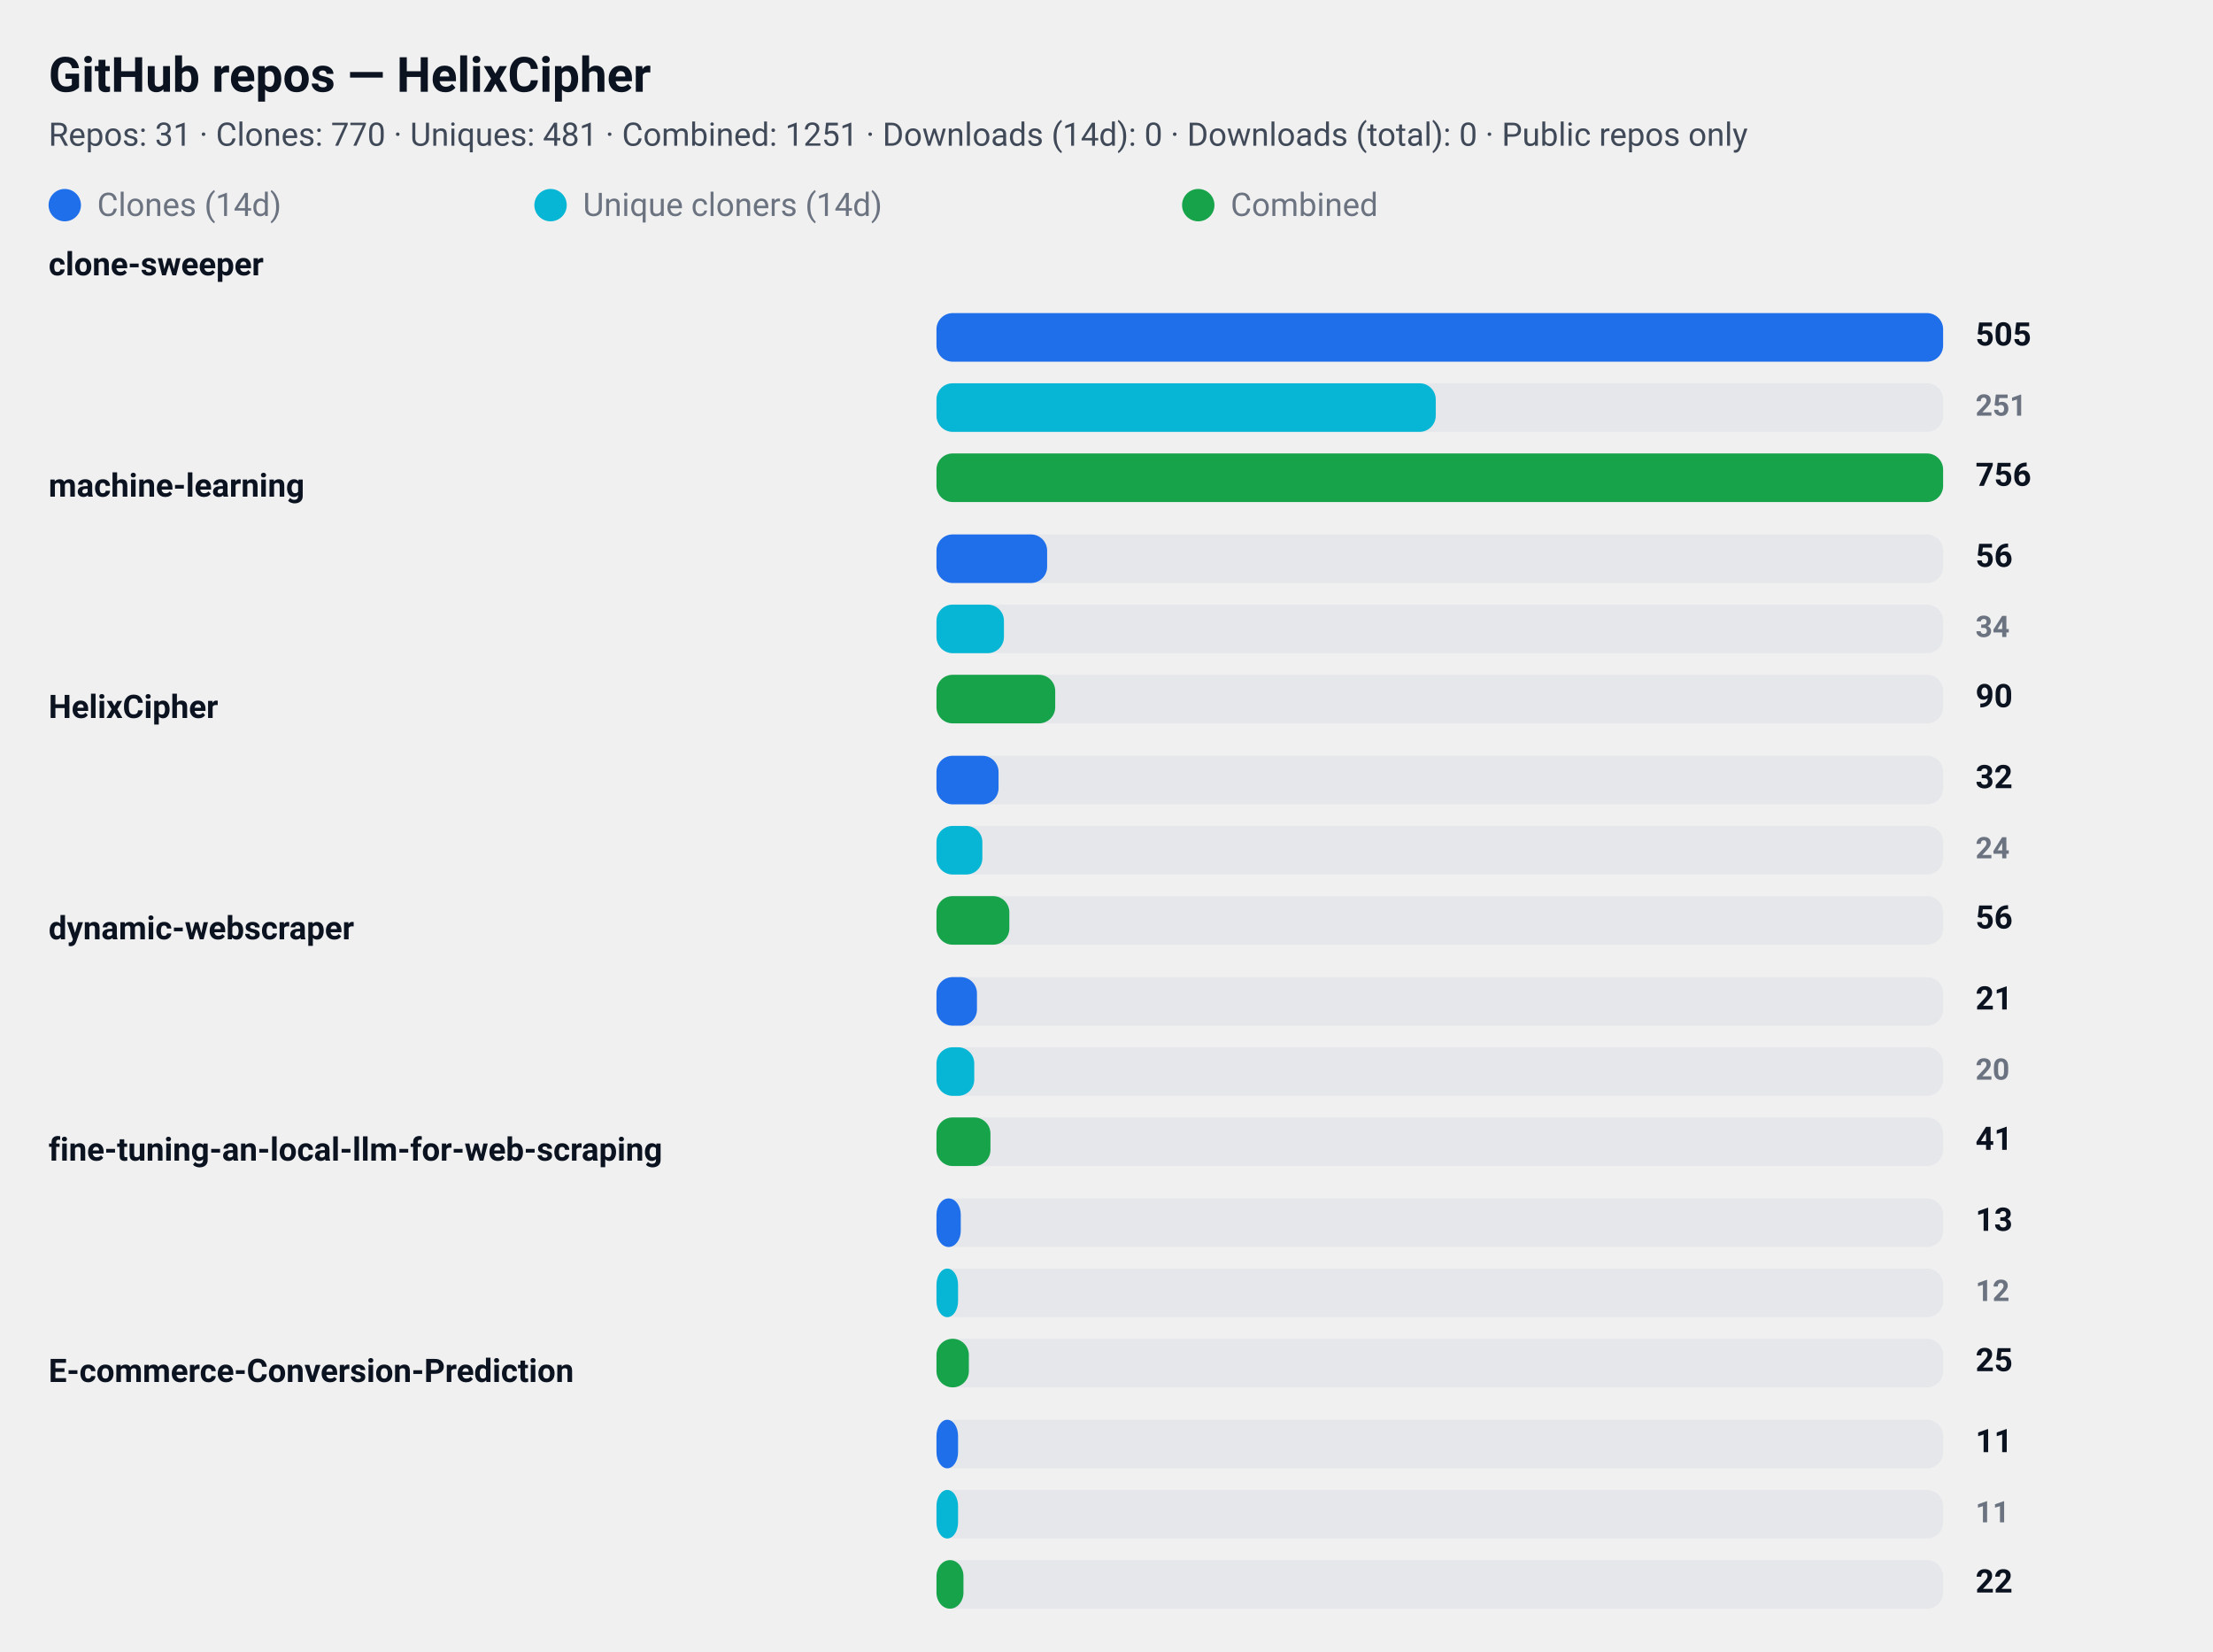
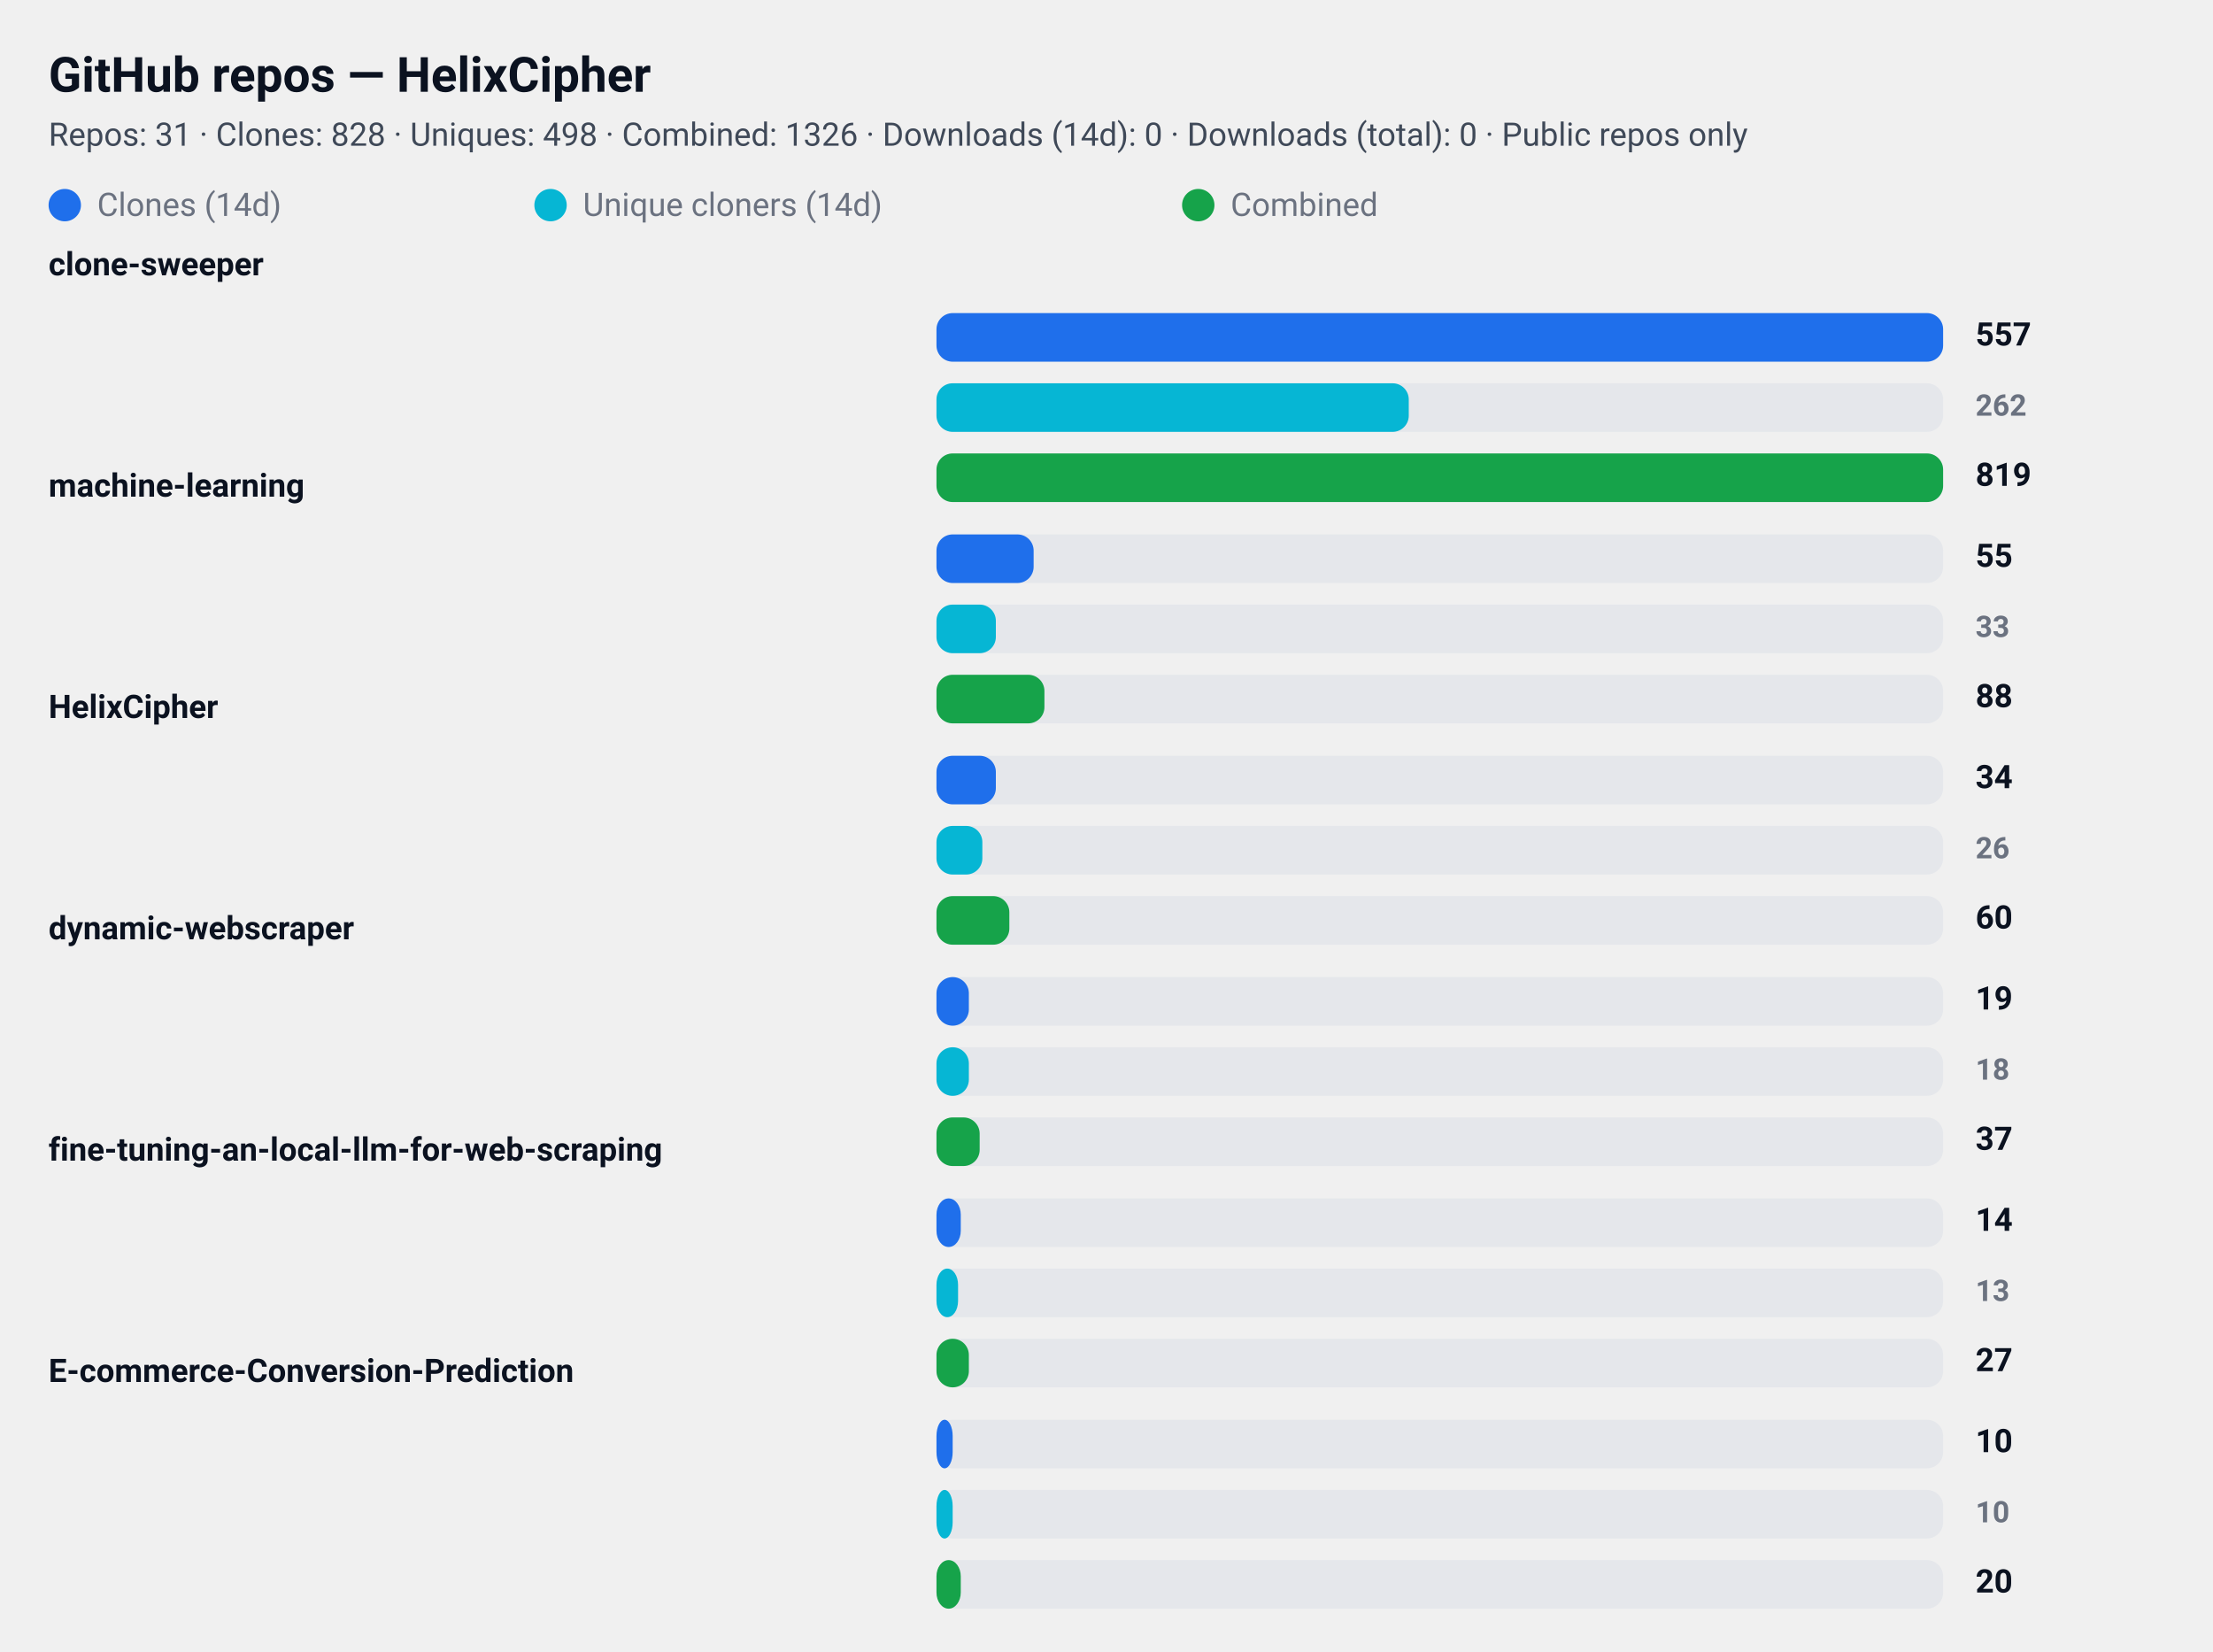
<svg xmlns="http://www.w3.org/2000/svg" width="820" height="612" viewBox="0 0 820 612" role="img" aria-label="GitHub repository clone statistics">
  <style>
  .card  { font-family: "Segoe UI", Roboto, "Helvetica Neue", Arial, sans-serif; }
  .title { font-weight: 700; font-size: 18px; fill: #0b1220; }
  .meta  { font-weight: 400; font-size: 12px; fill: #374151; opacity: 0.95; }
  .label { font-weight: 600; font-size: 12px; fill: #0b1220; }
  .count { font-weight: 700; font-size: 12px; fill: #0b1220; text-anchor: start; }
  .count-small { font-weight: 600; font-size: 11px; fill:#6b7280; text-anchor: start; }
  .muted { font-size:12px; fill:#6b7280; }

  .bar-clone { fill: #1f6feb; rx:6; }
  .bar-uniq  { fill: #06b6d4; rx:6; }
  .bar-comb  { fill: #16a34a; rx:6; }

  .bar-bg { fill: #e5e7eb; rx:6; }
  @media (prefers-color-scheme: dark) {
    .title, .meta, .label, .count, .count-small, .muted { fill: #ffffff; }
    .meta, .count-small { opacity: 0.9; }
  }
</style>
  <rect x="0" y="0" width="820" height="612" rx="12" fill="transparent" />
  <text x="18" y="34" class="title card">GitHub repos — HelixCipher</text>
-   <text x="18" y="54" class="meta card">Repos: 31 · Clones: 770 · Uniques: 481 · Combined: 1251 · Downloads (14d): 0 · Downloads (total): 0 · Public repos only</text>
+   <text x="18" y="54" class="meta card">Repos: 31 · Clones: 828 · Uniques: 498 · Combined: 1326 · Downloads (14d): 0 · Downloads (total): 0 · Public repos only</text>
  <g id="legend">
    <rect x="18" y="70" width="12" height="12" class="bar-clone" />
    <text x="36" y="80" class="muted card">Clones (14d)</text>
    <rect x="198" y="70" width="12" height="12" class="bar-uniq" />
    <text x="216" y="80" class="muted card">Unique cloners (14d)</text>
    <rect x="438" y="70" width="12" height="12" class="bar-comb" />
    <text x="456" y="80" class="muted card">Combined</text>
  </g>
  <text x="18" y="102" class="label card">clone-sweeper</text>
  <rect x="347" y="116" width="373" height="18" class="bar-bg" />
  <rect x="347" y="116" width="373" height="18" class="bar-clone" />
-   <text x="732" y="128" class="count card">505</text>
+   <text x="732" y="128" class="count card">557</text>
  <rect x="347" y="142" width="373" height="18" class="bar-bg" />
-   <rect x="347" y="142" width="185" height="18" class="bar-uniq" />
-   <text x="732" y="154" class="count-small card">251</text>
+   <rect x="347" y="142" width="175" height="18" class="bar-uniq" />
+   <text x="732" y="154" class="count-small card">262</text>
  <rect x="347" y="168" width="373" height="18" class="bar-bg" />
  <rect x="347" y="168" width="373" height="18" class="bar-comb" />
-   <text x="732" y="180" class="count card">756</text>
+   <text x="732" y="180" class="count card">819</text>
  <text x="18" y="184" class="label card">machine-learning</text>
  <rect x="347" y="198" width="373" height="18" class="bar-bg" />
-   <rect x="347" y="198" width="41" height="18" class="bar-clone" />
-   <text x="732" y="210" class="count card">56</text>
+   <rect x="347" y="198" width="36" height="18" class="bar-clone" />
+   <text x="732" y="210" class="count card">55</text>
  <rect x="347" y="224" width="373" height="18" class="bar-bg" />
-   <rect x="347" y="224" width="25" height="18" class="bar-uniq" />
-   <text x="732" y="236" class="count-small card">34</text>
+   <rect x="347" y="224" width="22" height="18" class="bar-uniq" />
+   <text x="732" y="236" class="count-small card">33</text>
  <rect x="347" y="250" width="373" height="18" class="bar-bg" />
-   <rect x="347" y="250" width="44" height="18" class="bar-comb" />
-   <text x="732" y="262" class="count card">90</text>
+   <rect x="347" y="250" width="40" height="18" class="bar-comb" />
+   <text x="732" y="262" class="count card">88</text>
  <text x="18" y="266" class="label card">HelixCipher</text>
  <rect x="347" y="280" width="373" height="18" class="bar-bg" />
-   <rect x="347" y="280" width="23" height="18" class="bar-clone" />
-   <text x="732" y="292" class="count card">32</text>
+   <rect x="347" y="280" width="22" height="18" class="bar-clone" />
+   <text x="732" y="292" class="count card">34</text>
  <rect x="347" y="306" width="373" height="18" class="bar-bg" />
  <rect x="347" y="306" width="17" height="18" class="bar-uniq" />
-   <text x="732" y="318" class="count-small card">24</text>
+   <text x="732" y="318" class="count-small card">26</text>
  <rect x="347" y="332" width="373" height="18" class="bar-bg" />
  <rect x="347" y="332" width="27" height="18" class="bar-comb" />
-   <text x="732" y="344" class="count card">56</text>
+   <text x="732" y="344" class="count card">60</text>
  <text x="18" y="348" class="label card">dynamic-webscraper</text>
  <rect x="347" y="362" width="373" height="18" class="bar-bg" />
-   <rect x="347" y="362" width="15" height="18" class="bar-clone" />
-   <text x="732" y="374" class="count card">21</text>
+   <rect x="347" y="362" width="12" height="18" class="bar-clone" />
+   <text x="732" y="374" class="count card">19</text>
  <rect x="347" y="388" width="373" height="18" class="bar-bg" />
-   <rect x="347" y="388" width="14" height="18" class="bar-uniq" />
-   <text x="732" y="400" class="count-small card">20</text>
+   <rect x="347" y="388" width="12" height="18" class="bar-uniq" />
+   <text x="732" y="400" class="count-small card">18</text>
  <rect x="347" y="414" width="373" height="18" class="bar-bg" />
-   <rect x="347" y="414" width="20" height="18" class="bar-comb" />
-   <text x="732" y="426" class="count card">41</text>
+   <rect x="347" y="414" width="16" height="18" class="bar-comb" />
+   <text x="732" y="426" class="count card">37</text>
  <text x="18" y="430" class="label card">fine-tuning-an-local-llm-for-web-scraping</text>
  <rect x="347" y="444" width="373" height="18" class="bar-bg" />
  <rect x="347" y="444" width="9" height="18" class="bar-clone" />
-   <text x="732" y="456" class="count card">13</text>
+   <text x="732" y="456" class="count card">14</text>
  <rect x="347" y="470" width="373" height="18" class="bar-bg" />
  <rect x="347" y="470" width="8" height="18" class="bar-uniq" />
-   <text x="732" y="482" class="count-small card">12</text>
+   <text x="732" y="482" class="count-small card">13</text>
  <rect x="347" y="496" width="373" height="18" class="bar-bg" />
  <rect x="347" y="496" width="12" height="18" class="bar-comb" />
-   <text x="732" y="508" class="count card">25</text>
+   <text x="732" y="508" class="count card">27</text>
  <text x="18" y="512" class="label card">E-commerce-Conversion-Prediction</text>
  <rect x="347" y="526" width="373" height="18" class="bar-bg" />
-   <rect x="347" y="526" width="8" height="18" class="bar-clone" />
-   <text x="732" y="538" class="count card">11</text>
+   <rect x="347" y="526" width="6" height="18" class="bar-clone" />
+   <text x="732" y="538" class="count card">10</text>
  <rect x="347" y="552" width="373" height="18" class="bar-bg" />
-   <rect x="347" y="552" width="8" height="18" class="bar-uniq" />
-   <text x="732" y="564" class="count-small card">11</text>
+   <rect x="347" y="552" width="6" height="18" class="bar-uniq" />
+   <text x="732" y="564" class="count-small card">10</text>
  <rect x="347" y="578" width="373" height="18" class="bar-bg" />
-   <rect x="347" y="578" width="10" height="18" class="bar-comb" />
-   <text x="732" y="590" class="count card">22</text>
+   <rect x="347" y="578" width="9" height="18" class="bar-comb" />
+   <text x="732" y="590" class="count card">20</text>
</svg>
